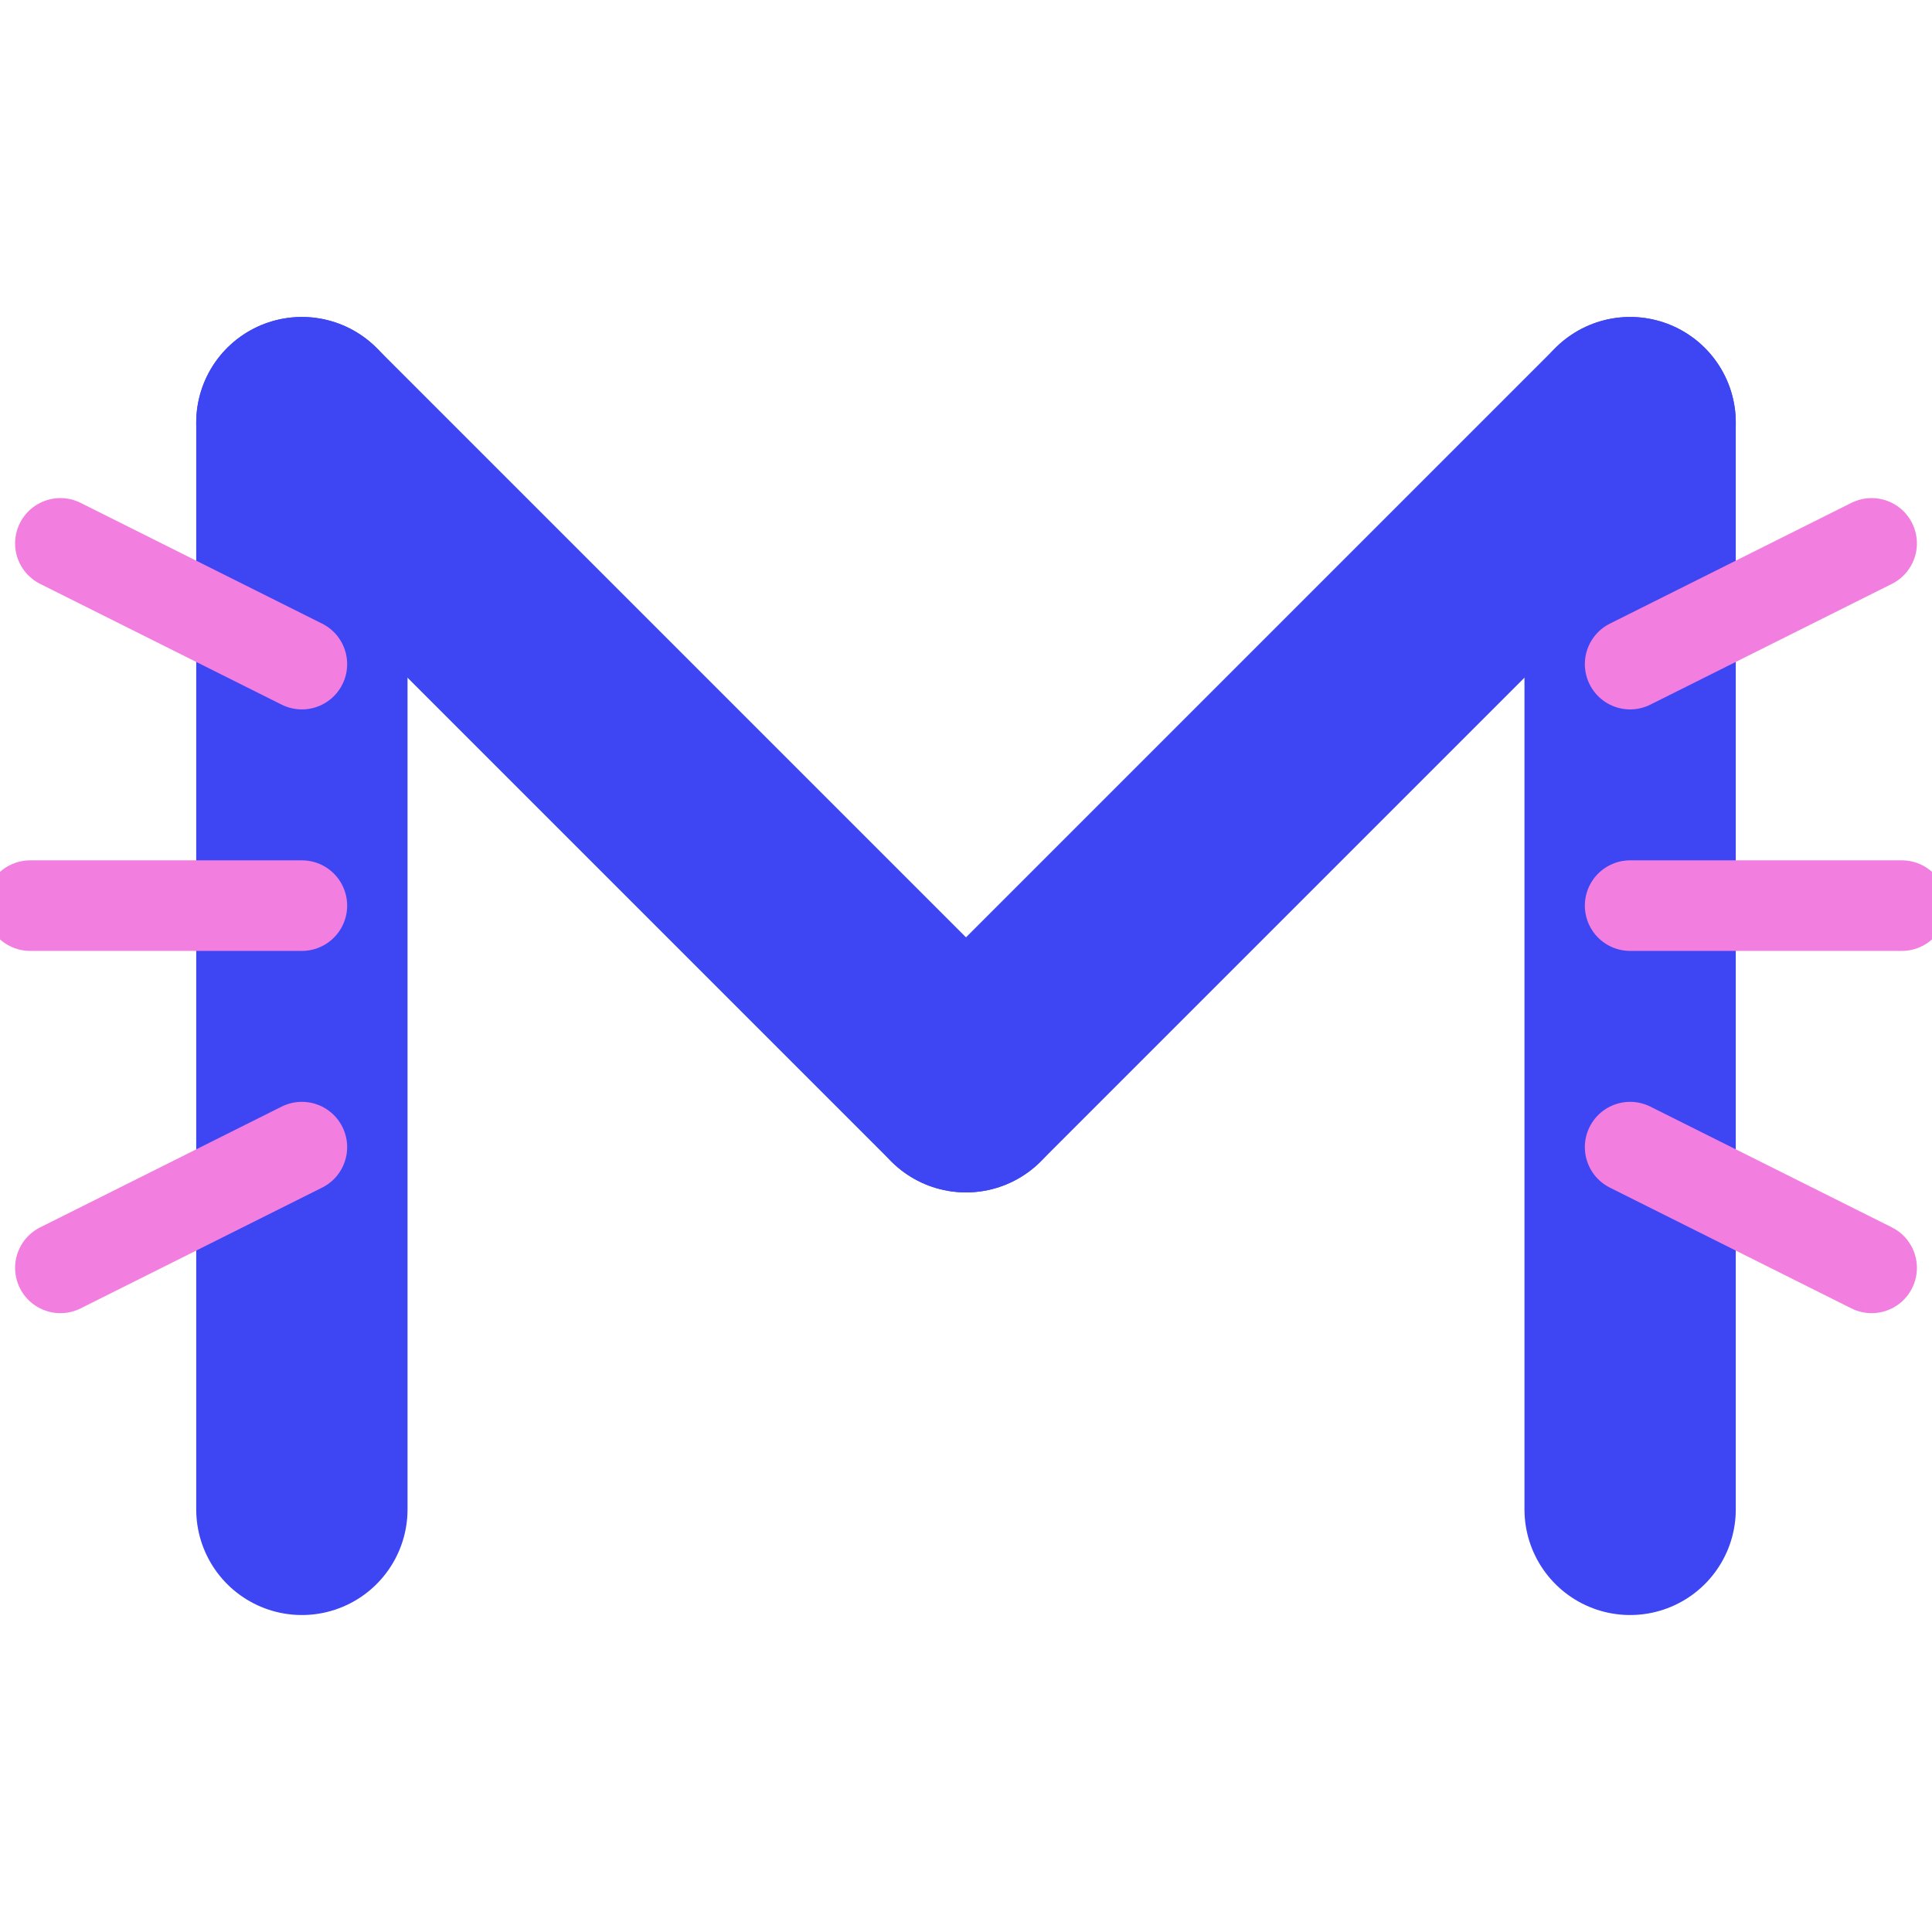
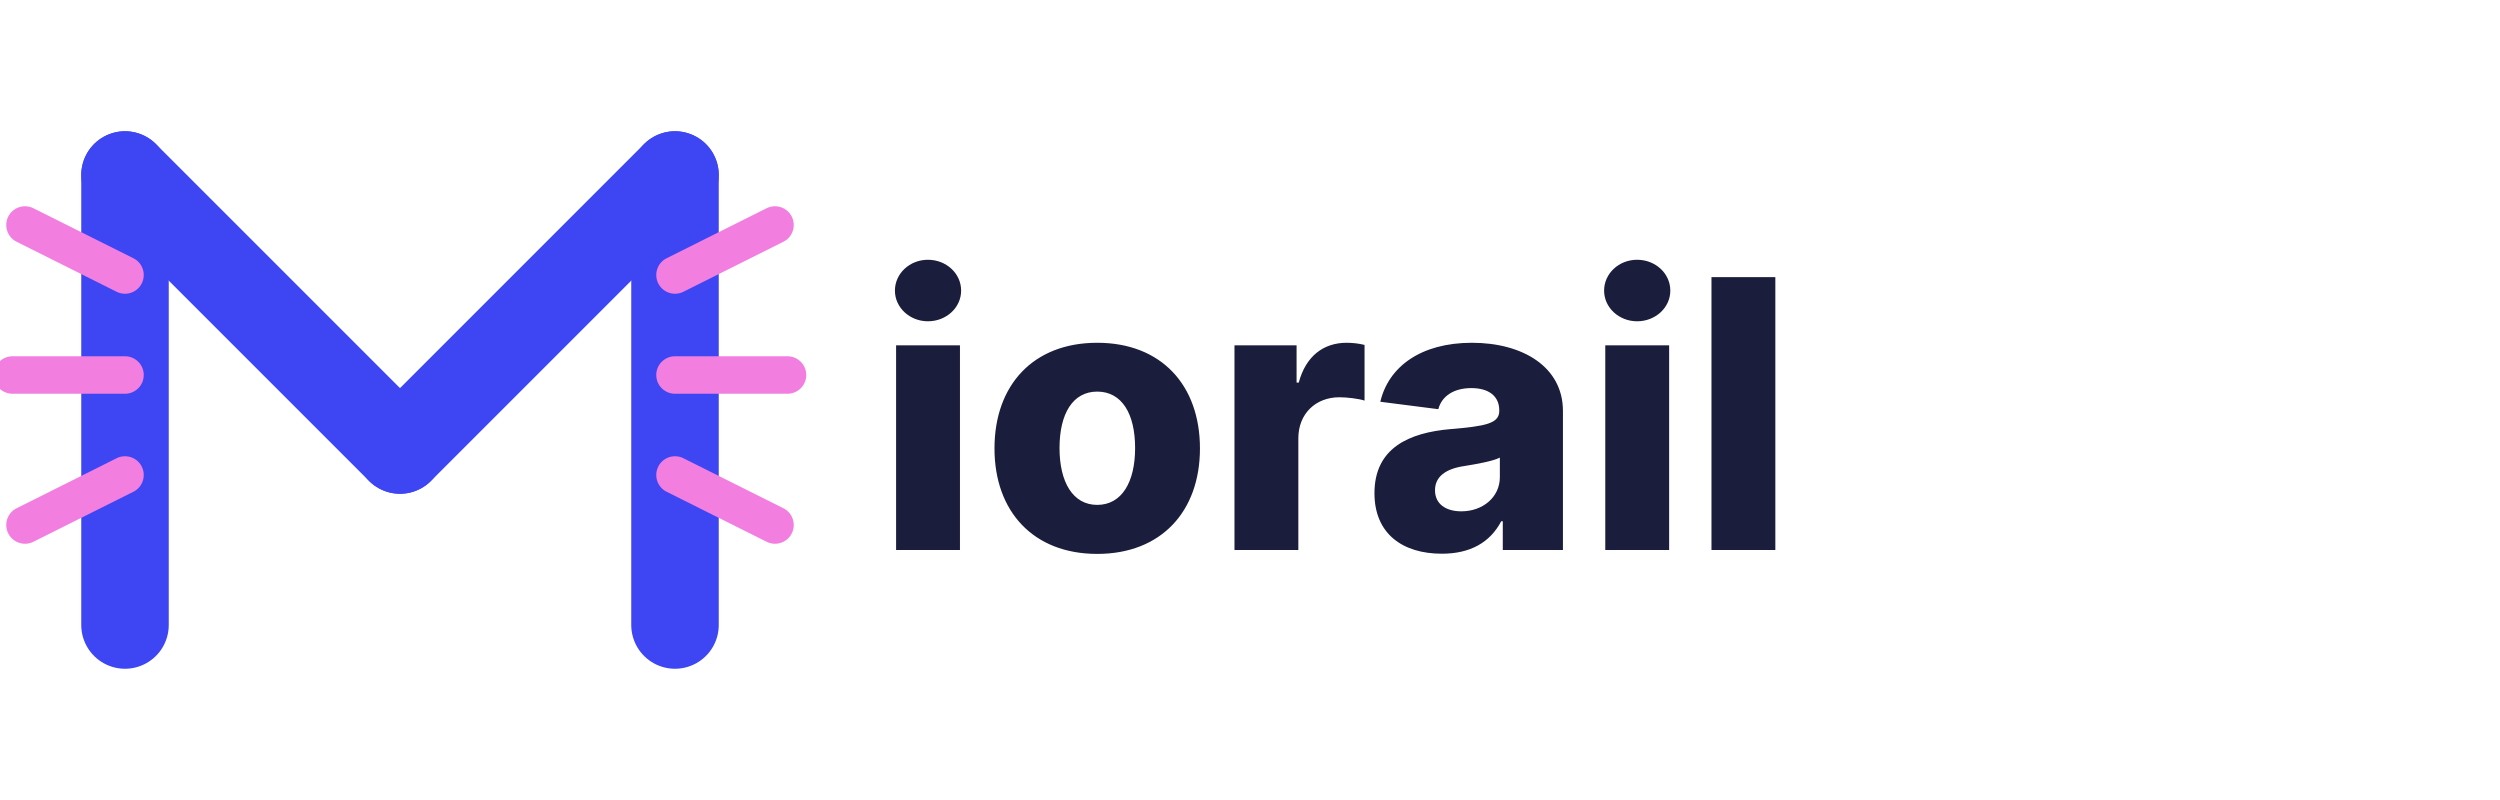
- <svg xmlns="http://www.w3.org/2000/svg" viewBox="0 0 64 64" width="64" height="64" fill="none">
+ <svg xmlns="http://www.w3.org/2000/svg" viewBox="0 0 200 64" width="200" height="64" fill="none">
  <path d="M 10 50 L 10 14" stroke="#3D46F2" stroke-width="7" stroke-linecap="round" stroke-linejoin="round" />
  <path d="M 10 14 L 32 36" stroke="#3D46F2" stroke-width="7" stroke-linecap="round" stroke-linejoin="round" />
  <path d="M 32 36 L 54 14" stroke="#3D46F2" stroke-width="7" stroke-linecap="round" stroke-linejoin="round" />
  <path d="M 54 14 L 54 50" stroke="#3D46F2" stroke-width="7" stroke-linecap="round" stroke-linejoin="round" />
  <line x1="10" y1="22" x2="2" y2="18" stroke="#F27EE0" stroke-width="3" stroke-linecap="round" />
  <line x1="10" y1="30" x2="1" y2="30" stroke="#F27EE0" stroke-width="3" stroke-linecap="round" />
  <line x1="10" y1="38" x2="2" y2="42" stroke="#F27EE0" stroke-width="3" stroke-linecap="round" />
  <line x1="54" y1="22" x2="62" y2="18" stroke="#F27EE0" stroke-width="3" stroke-linecap="round" />
  <line x1="54" y1="30" x2="63" y2="30" stroke="#F27EE0" stroke-width="3" stroke-linecap="round" />
  <line x1="54" y1="38" x2="62" y2="42" stroke="#F27EE0" stroke-width="3" stroke-linecap="round" />
+   <text x="70" y="44" font-family="Nunito, Inter, sans-serif" font-weight="800" font-size="30" fill="#1B1D3C">iorail</text>
</svg>
